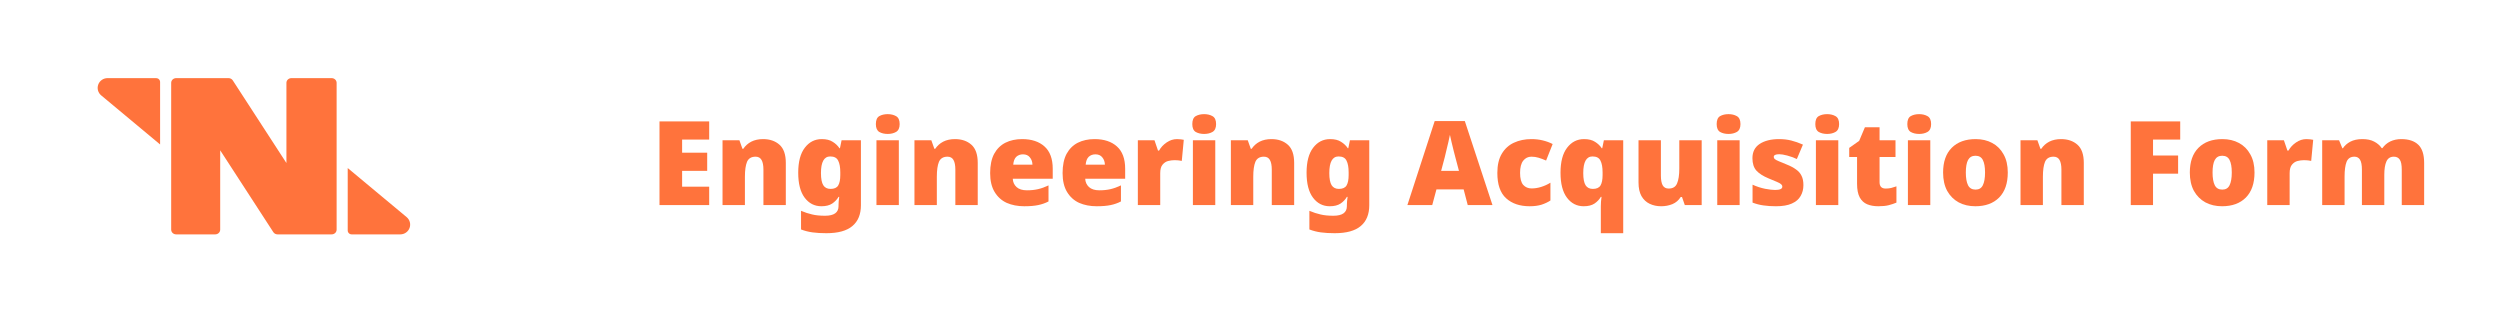
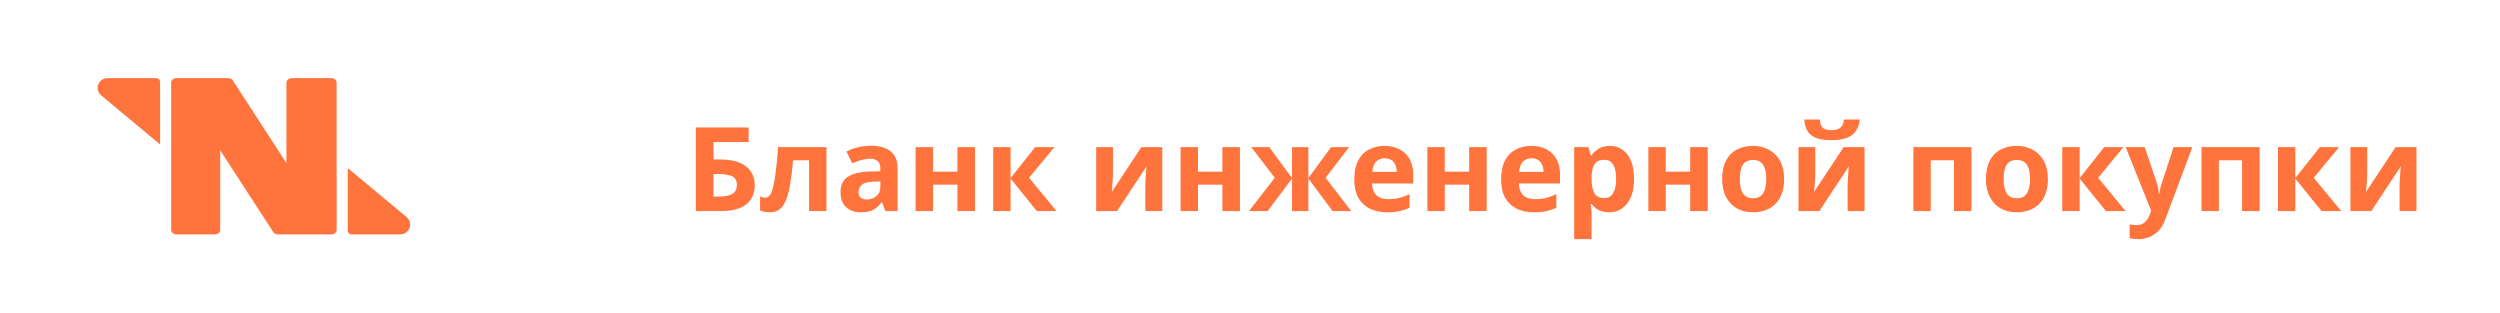
- <svg xmlns="http://www.w3.org/2000/svg" width="256" height="32" viewBox="0 0 256 32" fill="none">
-   <path fill-rule="evenodd" clip-rule="evenodd" d="M10.36 9.766C10.201 9.634 10.088 9.457 10.034 9.259C9.981 9.06 9.99 8.851 10.061 8.658C10.132 8.465 10.261 8.298 10.431 8.181C10.601 8.063 10.803 8 11.01 8H15.99C16.097 8 16.2 8.042 16.276 8.117C16.352 8.192 16.394 8.294 16.394 8.4V14.793L10.36 9.766ZM23.401 8H18.038C17.904 8 17.774 8.051 17.678 8.141C17.583 8.232 17.529 8.354 17.529 8.482V23.518C17.529 23.646 17.583 23.768 17.678 23.859C17.774 23.949 17.904 24 18.038 24H22.038C22.174 24 22.303 23.949 22.398 23.859C22.494 23.768 22.548 23.646 22.548 23.518V15.391L27.987 23.77C28.032 23.84 28.096 23.898 28.172 23.939C28.248 23.979 28.334 24 28.421 24H33.961C34.096 24 34.225 23.949 34.321 23.859C34.416 23.768 34.47 23.646 34.47 23.518V8.482C34.47 8.419 34.457 8.356 34.431 8.298C34.406 8.239 34.368 8.186 34.321 8.141C34.273 8.096 34.217 8.061 34.155 8.037C34.094 8.012 34.027 8 33.961 8H29.84C29.704 8 29.575 8.051 29.479 8.141C29.384 8.232 29.33 8.354 29.33 8.482V16.695L23.835 8.23C23.79 8.16 23.726 8.102 23.65 8.061C23.574 8.021 23.488 8 23.401 8ZM41.966 22.741C41.912 22.543 41.798 22.366 41.64 22.234L35.606 17.207V23.6C35.606 23.652 35.616 23.704 35.637 23.753C35.657 23.802 35.687 23.846 35.724 23.883C35.762 23.92 35.806 23.95 35.855 23.97C35.904 23.99 35.957 24 36.01 24H40.99C41.197 24 41.399 23.937 41.569 23.819C41.739 23.702 41.868 23.535 41.939 23.342C42.01 23.149 42.019 22.94 41.966 22.741Z" fill="#FF733C" />
-   <path d="M245.892 14.244C246.652 14.244 247.232 14.436 247.632 14.82C248.032 15.204 248.232 15.824 248.232 16.68V21H245.94V17.388C245.94 16.884 245.872 16.536 245.736 16.344C245.6 16.144 245.4 16.044 245.136 16.044C244.768 16.044 244.512 16.208 244.368 16.536C244.224 16.856 244.152 17.312 244.152 17.904V21H241.86V17.388C241.86 16.908 241.796 16.564 241.668 16.356C241.54 16.148 241.348 16.044 241.092 16.044C240.7 16.044 240.432 16.22 240.288 16.572C240.152 16.924 240.084 17.432 240.084 18.096V21H237.792V14.364H239.52L239.856 15.18H239.916C240.092 14.908 240.344 14.684 240.672 14.508C241.008 14.332 241.42 14.244 241.908 14.244C242.396 14.244 242.796 14.328 243.108 14.496C243.428 14.656 243.688 14.88 243.888 15.168H243.96C244.168 14.872 244.436 14.644 244.764 14.484C245.1 14.324 245.476 14.244 245.892 14.244Z" fill="#FF733C" />
-   <path d="M236.175 14.244C236.303 14.244 236.435 14.252 236.571 14.268C236.707 14.284 236.807 14.3 236.871 14.316L236.667 16.476C236.587 16.46 236.487 16.444 236.367 16.428C236.255 16.412 236.095 16.404 235.887 16.404C235.695 16.404 235.487 16.432 235.263 16.488C235.047 16.544 234.859 16.668 234.699 16.86C234.539 17.044 234.459 17.336 234.459 17.736V21H232.167V14.364H233.871L234.231 15.42H234.339C234.523 15.092 234.779 14.816 235.107 14.592C235.443 14.36 235.799 14.244 236.175 14.244Z" fill="#FF733C" />
-   <path d="M230.862 17.664C230.862 18.776 230.566 19.632 229.974 20.232C229.382 20.824 228.57 21.12 227.538 21.12C226.898 21.12 226.33 20.988 225.834 20.724C225.338 20.452 224.946 20.06 224.658 19.548C224.378 19.028 224.238 18.4 224.238 17.664C224.238 16.568 224.534 15.724 225.126 15.132C225.718 14.54 226.534 14.244 227.574 14.244C228.214 14.244 228.778 14.376 229.266 14.64C229.762 14.904 230.15 15.292 230.43 15.804C230.718 16.308 230.862 16.928 230.862 17.664ZM226.566 17.664C226.566 18.232 226.642 18.668 226.794 18.972C226.946 19.268 227.202 19.416 227.562 19.416C227.914 19.416 228.162 19.268 228.306 18.972C228.458 18.668 228.534 18.232 228.534 17.664C228.534 17.096 228.458 16.668 228.306 16.38C228.162 16.092 227.91 15.948 227.55 15.948C227.206 15.948 226.954 16.092 226.794 16.38C226.642 16.668 226.566 17.096 226.566 17.664Z" fill="#FF733C" />
-   <path d="M220.47 21H218.19V12.432H223.254V14.292H220.47V15.924H223.038V17.784H220.47V21Z" fill="#FF733C" />
-   <path d="M211.053 14.244C211.741 14.244 212.301 14.436 212.733 14.82C213.165 15.204 213.381 15.824 213.381 16.68V21H211.089V17.376C211.089 16.936 211.025 16.604 210.897 16.38C210.769 16.156 210.565 16.044 210.285 16.044C209.853 16.044 209.561 16.22 209.409 16.572C209.265 16.924 209.193 17.432 209.193 18.096V21H206.901V14.364H208.629L208.941 15.24H209.025C209.233 14.928 209.505 14.684 209.841 14.508C210.185 14.332 210.589 14.244 211.053 14.244Z" fill="#FF733C" />
-   <path d="M205.597 17.664C205.597 18.776 205.301 19.632 204.709 20.232C204.117 20.824 203.305 21.12 202.273 21.12C201.633 21.12 201.065 20.988 200.569 20.724C200.073 20.452 199.681 20.06 199.393 19.548C199.113 19.028 198.973 18.4 198.973 17.664C198.973 16.568 199.269 15.724 199.861 15.132C200.453 14.54 201.269 14.244 202.309 14.244C202.949 14.244 203.513 14.376 204.001 14.64C204.497 14.904 204.885 15.292 205.165 15.804C205.453 16.308 205.597 16.928 205.597 17.664ZM201.301 17.664C201.301 18.232 201.377 18.668 201.529 18.972C201.681 19.268 201.937 19.416 202.297 19.416C202.649 19.416 202.897 19.268 203.041 18.972C203.193 18.668 203.269 18.232 203.269 17.664C203.269 17.096 203.193 16.668 203.041 16.38C202.897 16.092 202.645 15.948 202.285 15.948C201.941 15.948 201.689 16.092 201.529 16.38C201.377 16.668 201.301 17.096 201.301 17.664Z" fill="#FF733C" />
-   <path d="M196.522 11.688C196.85 11.688 197.134 11.756 197.374 11.892C197.622 12.028 197.746 12.3 197.746 12.708C197.746 13.1 197.622 13.368 197.374 13.512C197.134 13.648 196.85 13.716 196.522 13.716C196.186 13.716 195.898 13.648 195.658 13.512C195.426 13.368 195.31 13.1 195.31 12.708C195.31 12.3 195.426 12.028 195.658 11.892C195.898 11.756 196.186 11.688 196.522 11.688ZM197.662 14.364V21H195.37V14.364H197.662Z" fill="#FF733C" />
-   <path d="M193.091 19.308C193.299 19.308 193.487 19.288 193.655 19.248C193.831 19.2 194.011 19.144 194.195 19.08V20.748C193.947 20.852 193.683 20.94 193.403 21.012C193.123 21.084 192.767 21.12 192.335 21.12C191.903 21.12 191.523 21.052 191.195 20.916C190.875 20.78 190.623 20.548 190.439 20.22C190.255 19.884 190.163 19.416 190.163 18.816V16.08H189.359V15.144L190.379 14.424L190.967 13.032H192.467V14.364H194.099V16.08H192.467V18.66C192.467 19.092 192.675 19.308 193.091 19.308Z" fill="#FF733C" />
-   <path d="M187.101 11.688C187.429 11.688 187.713 11.756 187.953 11.892C188.201 12.028 188.325 12.3 188.325 12.708C188.325 13.1 188.201 13.368 187.953 13.512C187.713 13.648 187.429 13.716 187.101 13.716C186.765 13.716 186.477 13.648 186.237 13.512C186.005 13.368 185.889 13.1 185.889 12.708C185.889 12.3 186.005 12.028 186.237 11.892C186.477 11.756 186.765 11.688 187.101 11.688ZM188.241 14.364V21H185.949V14.364H188.241Z" fill="#FF733C" />
-   <path d="M184.669 18.96C184.669 19.376 184.573 19.748 184.381 20.076C184.197 20.404 183.897 20.66 183.481 20.844C183.073 21.028 182.533 21.12 181.861 21.12C181.389 21.12 180.965 21.092 180.589 21.036C180.221 20.988 179.845 20.892 179.461 20.748V18.912C179.885 19.104 180.313 19.244 180.745 19.332C181.177 19.412 181.517 19.452 181.765 19.452C182.261 19.452 182.509 19.34 182.509 19.116C182.509 19.02 182.469 18.936 182.389 18.864C182.309 18.792 182.165 18.712 181.957 18.624C181.757 18.536 181.469 18.416 181.093 18.264C180.541 18.032 180.129 17.768 179.857 17.472C179.585 17.168 179.449 16.744 179.449 16.2C179.449 15.552 179.697 15.064 180.193 14.736C180.697 14.408 181.361 14.244 182.185 14.244C182.625 14.244 183.037 14.292 183.421 14.388C183.805 14.484 184.205 14.624 184.621 14.808L183.997 16.284C183.669 16.132 183.337 16.012 183.001 15.924C182.665 15.836 182.397 15.792 182.197 15.792C181.821 15.792 181.633 15.884 181.633 16.068C181.633 16.148 181.665 16.22 181.729 16.284C181.801 16.348 181.933 16.42 182.125 16.5C182.317 16.58 182.597 16.696 182.965 16.848C183.349 17 183.665 17.168 183.913 17.352C184.169 17.528 184.357 17.744 184.477 18C184.605 18.248 184.669 18.568 184.669 18.96Z" fill="#FF733C" />
-   <path d="M176.999 11.688C177.327 11.688 177.611 11.756 177.851 11.892C178.099 12.028 178.223 12.3 178.223 12.708C178.223 13.1 178.099 13.368 177.851 13.512C177.611 13.648 177.327 13.716 176.999 13.716C176.663 13.716 176.375 13.648 176.135 13.512C175.903 13.368 175.787 13.1 175.787 12.708C175.787 12.3 175.903 12.028 176.135 11.892C176.375 11.756 176.663 11.688 176.999 11.688ZM178.139 14.364V21H175.847V14.364H178.139Z" fill="#FF733C" />
-   <path d="M174.252 14.364V21H172.524L172.236 20.172H172.104C171.896 20.508 171.612 20.752 171.252 20.904C170.892 21.048 170.508 21.12 170.1 21.12C169.668 21.12 169.276 21.036 168.924 20.868C168.572 20.7 168.292 20.436 168.084 20.076C167.884 19.716 167.784 19.252 167.784 18.684V14.364H170.076V17.988C170.076 18.42 170.136 18.748 170.256 18.972C170.384 19.196 170.588 19.308 170.868 19.308C171.3 19.308 171.588 19.132 171.732 18.78C171.884 18.428 171.96 17.924 171.96 17.268V14.364H174.252Z" fill="#FF733C" />
-   <path d="M163.925 21.132C163.925 20.804 163.949 20.48 163.997 20.16H163.925C163.773 20.424 163.557 20.652 163.277 20.844C162.997 21.028 162.629 21.12 162.173 21.12C161.469 21.12 160.897 20.828 160.457 20.244C160.017 19.66 159.797 18.808 159.797 17.688C159.797 16.568 160.021 15.716 160.469 15.132C160.917 14.54 161.497 14.244 162.209 14.244C162.673 14.244 163.045 14.336 163.325 14.52C163.613 14.696 163.845 14.916 164.021 15.18H164.069L164.237 14.364H166.217V23.88H163.925V21.132ZM163.109 19.344C163.485 19.344 163.745 19.228 163.889 18.996C164.033 18.756 164.105 18.4 164.105 17.928V17.652C164.105 17.132 164.033 16.732 163.889 16.452C163.753 16.164 163.481 16.02 163.073 16.02C162.441 16.02 162.125 16.588 162.125 17.724C162.125 18.3 162.205 18.716 162.365 18.972C162.525 19.22 162.773 19.344 163.109 19.344Z" fill="#FF733C" />
-   <path d="M156.64 21.12C155.632 21.12 154.828 20.848 154.228 20.304C153.628 19.76 153.328 18.896 153.328 17.712C153.328 16.904 153.48 16.248 153.784 15.744C154.088 15.232 154.5 14.856 155.02 14.616C155.548 14.368 156.148 14.244 156.82 14.244C157.228 14.244 157.612 14.288 157.972 14.376C158.34 14.464 158.68 14.588 158.992 14.748L158.32 16.44C158.048 16.32 157.792 16.224 157.552 16.152C157.32 16.08 157.076 16.044 156.82 16.044C156.476 16.044 156.196 16.18 155.98 16.452C155.764 16.724 155.656 17.14 155.656 17.7C155.656 18.276 155.764 18.688 155.98 18.936C156.204 19.176 156.488 19.296 156.832 19.296C157.16 19.296 157.488 19.244 157.816 19.14C158.152 19.036 158.468 18.892 158.764 18.708V20.532C158.492 20.708 158.184 20.852 157.84 20.964C157.496 21.068 157.096 21.12 156.64 21.12Z" fill="#FF733C" />
-   <path d="M150.297 21L149.877 19.392H147.093L146.661 21H144.117L146.913 12.396H149.997L152.829 21H150.297ZM149.025 16.092C148.985 15.94 148.929 15.724 148.857 15.444C148.785 15.156 148.713 14.86 148.641 14.556C148.569 14.252 148.513 14.004 148.473 13.812C148.441 14.004 148.389 14.244 148.317 14.532C148.253 14.82 148.185 15.104 148.113 15.384C148.049 15.664 147.993 15.9 147.945 16.092L147.573 17.496H149.397L149.025 16.092Z" fill="#FF733C" />
-   <path d="M136.205 14.244C136.669 14.244 137.041 14.336 137.321 14.52C137.609 14.696 137.841 14.916 138.017 15.18H138.065L138.233 14.364H140.213V21.012C140.213 21.948 139.921 22.66 139.337 23.148C138.761 23.636 137.873 23.88 136.673 23.88C136.137 23.88 135.665 23.852 135.257 23.796C134.849 23.74 134.457 23.64 134.081 23.496V21.588C134.481 21.756 134.861 21.88 135.221 21.96C135.581 22.048 136.021 22.092 136.541 22.092C137.461 22.092 137.921 21.764 137.921 21.108V20.988C137.921 20.756 137.945 20.48 137.993 20.16H137.921C137.769 20.424 137.553 20.652 137.273 20.844C136.993 21.028 136.625 21.12 136.169 21.12C135.465 21.12 134.893 20.828 134.453 20.244C134.013 19.66 133.793 18.808 133.793 17.688C133.793 16.568 134.017 15.716 134.465 15.132C134.913 14.54 135.493 14.244 136.205 14.244ZM137.069 16.02C136.437 16.02 136.121 16.588 136.121 17.724C136.121 18.3 136.201 18.716 136.361 18.972C136.521 19.22 136.769 19.344 137.105 19.344C137.481 19.344 137.741 19.228 137.885 18.996C138.029 18.756 138.101 18.4 138.101 17.928V17.652C138.101 17.132 138.029 16.732 137.885 16.452C137.749 16.164 137.477 16.02 137.069 16.02Z" fill="#FF733C" />
-   <path d="M130.194 14.244C130.882 14.244 131.442 14.436 131.874 14.82C132.306 15.204 132.522 15.824 132.522 16.68V21H130.23V17.376C130.23 16.936 130.166 16.604 130.038 16.38C129.91 16.156 129.706 16.044 129.426 16.044C128.994 16.044 128.702 16.22 128.55 16.572C128.406 16.924 128.334 17.432 128.334 18.096V21H126.042V14.364H127.77L128.082 15.24H128.166C128.374 14.928 128.646 14.684 128.982 14.508C129.326 14.332 129.73 14.244 130.194 14.244Z" fill="#FF733C" />
-   <path d="M123.304 11.688C123.632 11.688 123.916 11.756 124.156 11.892C124.404 12.028 124.528 12.3 124.528 12.708C124.528 13.1 124.404 13.368 124.156 13.512C123.916 13.648 123.632 13.716 123.304 13.716C122.968 13.716 122.68 13.648 122.44 13.512C122.208 13.368 122.092 13.1 122.092 12.708C122.092 12.3 122.208 12.028 122.44 11.892C122.68 11.756 122.968 11.688 123.304 11.688ZM124.444 14.364V21H122.152V14.364H124.444Z" fill="#FF733C" />
-   <path d="M120.523 14.244C120.651 14.244 120.783 14.252 120.919 14.268C121.055 14.284 121.155 14.3 121.219 14.316L121.015 16.476C120.935 16.46 120.835 16.444 120.715 16.428C120.603 16.412 120.443 16.404 120.235 16.404C120.043 16.404 119.835 16.432 119.611 16.488C119.395 16.544 119.207 16.668 119.047 16.86C118.887 17.044 118.807 17.336 118.807 17.736V21H116.515V14.364H118.219L118.579 15.42H118.687C118.871 15.092 119.127 14.816 119.455 14.592C119.791 14.36 120.147 14.244 120.523 14.244Z" fill="#FF733C" />
-   <path d="M112.085 14.244C113.053 14.244 113.817 14.496 114.377 15C114.937 15.504 115.217 16.264 115.217 17.28V18.3H111.125C111.141 18.644 111.269 18.928 111.509 19.152C111.757 19.376 112.113 19.488 112.577 19.488C112.993 19.488 113.373 19.448 113.717 19.368C114.061 19.288 114.417 19.16 114.785 18.984V20.628C114.465 20.796 114.113 20.92 113.729 21C113.353 21.08 112.877 21.12 112.301 21.12C111.629 21.12 111.029 21.004 110.501 20.772C109.981 20.532 109.569 20.16 109.265 19.656C108.961 19.152 108.809 18.508 108.809 17.724C108.809 16.924 108.945 16.268 109.217 15.756C109.497 15.244 109.881 14.864 110.369 14.616C110.865 14.368 111.437 14.244 112.085 14.244ZM112.169 15.804C111.897 15.804 111.669 15.888 111.485 16.056C111.309 16.224 111.205 16.492 111.173 16.86H113.141C113.133 16.564 113.045 16.316 112.877 16.116C112.717 15.908 112.481 15.804 112.169 15.804Z" fill="#FF733C" />
-   <path d="M104.667 14.244C105.635 14.244 106.399 14.496 106.959 15C107.519 15.504 107.799 16.264 107.799 17.28V18.3H103.707C103.723 18.644 103.851 18.928 104.091 19.152C104.339 19.376 104.695 19.488 105.159 19.488C105.575 19.488 105.955 19.448 106.299 19.368C106.643 19.288 106.999 19.16 107.367 18.984V20.628C107.047 20.796 106.695 20.92 106.311 21C105.935 21.08 105.459 21.12 104.883 21.12C104.211 21.12 103.611 21.004 103.083 20.772C102.563 20.532 102.151 20.16 101.847 19.656C101.543 19.152 101.391 18.508 101.391 17.724C101.391 16.924 101.527 16.268 101.799 15.756C102.079 15.244 102.463 14.864 102.951 14.616C103.447 14.368 104.019 14.244 104.667 14.244ZM104.751 15.804C104.479 15.804 104.251 15.888 104.067 16.056C103.891 16.224 103.787 16.492 103.755 16.86H105.723C105.715 16.564 105.627 16.316 105.459 16.116C105.299 15.908 105.063 15.804 104.751 15.804Z" fill="#FF733C" />
-   <path d="M97.792 14.244C98.48 14.244 99.04 14.436 99.472 14.82C99.904 15.204 100.12 15.824 100.12 16.68V21H97.828V17.376C97.828 16.936 97.764 16.604 97.636 16.38C97.508 16.156 97.304 16.044 97.024 16.044C96.592 16.044 96.3 16.22 96.148 16.572C96.004 16.924 95.932 17.432 95.932 18.096V21H93.64V14.364H95.368L95.68 15.24H95.764C95.972 14.928 96.244 14.684 96.58 14.508C96.924 14.332 97.328 14.244 97.792 14.244Z" fill="#FF733C" />
-   <path d="M90.901 11.688C91.229 11.688 91.513 11.756 91.753 11.892C92.001 12.028 92.125 12.3 92.125 12.708C92.125 13.1 92.001 13.368 91.753 13.512C91.513 13.648 91.229 13.716 90.901 13.716C90.565 13.716 90.277 13.648 90.037 13.512C89.805 13.368 89.689 13.1 89.689 12.708C89.689 12.3 89.805 12.028 90.037 11.892C90.277 11.756 90.565 11.688 90.901 11.688ZM92.041 14.364V21H89.749V14.364H92.041Z" fill="#FF733C" />
-   <path d="M84.15 14.244C84.614 14.244 84.986 14.336 85.266 14.52C85.554 14.696 85.786 14.916 85.962 15.18H86.01L86.178 14.364H88.158V21.012C88.158 21.948 87.866 22.66 87.282 23.148C86.706 23.636 85.818 23.88 84.618 23.88C84.082 23.88 83.61 23.852 83.202 23.796C82.794 23.74 82.402 23.64 82.026 23.496V21.588C82.426 21.756 82.806 21.88 83.166 21.96C83.526 22.048 83.966 22.092 84.486 22.092C85.406 22.092 85.866 21.764 85.866 21.108V20.988C85.866 20.756 85.89 20.48 85.938 20.16H85.866C85.714 20.424 85.498 20.652 85.218 20.844C84.938 21.028 84.57 21.12 84.114 21.12C83.41 21.12 82.838 20.828 82.398 20.244C81.958 19.66 81.738 18.808 81.738 17.688C81.738 16.568 81.962 15.716 82.41 15.132C82.858 14.54 83.438 14.244 84.15 14.244ZM85.014 16.02C84.382 16.02 84.066 16.588 84.066 17.724C84.066 18.3 84.146 18.716 84.306 18.972C84.466 19.22 84.714 19.344 85.05 19.344C85.426 19.344 85.686 19.228 85.83 18.996C85.974 18.756 86.046 18.4 86.046 17.928V17.652C86.046 17.132 85.974 16.732 85.83 16.452C85.694 16.164 85.422 16.02 85.014 16.02Z" fill="#FF733C" />
-   <path d="M78.139 14.244C78.827 14.244 79.387 14.436 79.819 14.82C80.251 15.204 80.467 15.824 80.467 16.68V21H78.175V17.376C78.175 16.936 78.111 16.604 77.983 16.38C77.855 16.156 77.651 16.044 77.371 16.044C76.939 16.044 76.647 16.22 76.495 16.572C76.351 16.924 76.279 17.432 76.279 18.096V21H73.987V14.364H75.715L76.027 15.24H76.111C76.319 14.928 76.591 14.684 76.927 14.508C77.271 14.332 77.675 14.244 78.139 14.244Z" fill="#FF733C" />
-   <path d="M72.621 21H67.533V12.432H72.621V14.292H69.849V15.636H72.417V17.496H69.849V19.116H72.621V21Z" fill="#FF733C" />
+ <svg xmlns="http://www.w3.org/2000/svg" width="256" height="32" viewBox="0 0 256 32" fill="none" version="1.1" id="svg27" xml:space="preserve">
+   <defs id="defs27" />
+   <path fill-rule="evenodd" clip-rule="evenodd" d="M10.36 9.766C10.201 9.634 10.088 9.457 10.034 9.259C9.981 9.06 9.99 8.851 10.061 8.658C10.132 8.465 10.261 8.298 10.431 8.181C10.601 8.063 10.803 8 11.01 8H15.99C16.097 8 16.2 8.042 16.276 8.117C16.352 8.192 16.394 8.294 16.394 8.4V14.793L10.36 9.766ZM23.401 8H18.038C17.904 8 17.774 8.051 17.678 8.141C17.583 8.232 17.529 8.354 17.529 8.482V23.518C17.529 23.646 17.583 23.768 17.678 23.859C17.774 23.949 17.904 24 18.038 24H22.038C22.174 24 22.303 23.949 22.398 23.859C22.494 23.768 22.548 23.646 22.548 23.518V15.391L27.987 23.77C28.032 23.84 28.096 23.898 28.172 23.939C28.248 23.979 28.334 24 28.421 24H33.961C34.096 24 34.225 23.949 34.321 23.859C34.416 23.768 34.47 23.646 34.47 23.518V8.482C34.47 8.419 34.457 8.356 34.431 8.298C34.406 8.239 34.368 8.186 34.321 8.141C34.273 8.096 34.217 8.061 34.155 8.037C34.094 8.012 34.027 8 33.961 8H29.84C29.704 8 29.575 8.051 29.479 8.141C29.384 8.232 29.33 8.354 29.33 8.482V16.695L23.835 8.23C23.79 8.16 23.726 8.102 23.65 8.061C23.574 8.021 23.488 8 23.401 8ZM41.966 22.741C41.912 22.543 41.798 22.366 41.64 22.234L35.606 17.207V23.6C35.606 23.652 35.616 23.704 35.637 23.753C35.657 23.802 35.687 23.846 35.724 23.883C35.762 23.92 35.806 23.95 35.855 23.97C35.904 23.99 35.957 24 36.01 24H40.99C41.197 24 41.399 23.937 41.569 23.819C41.739 23.702 41.868 23.535 41.939 23.342C42.01 23.149 42.019 22.94 41.966 22.741Z" fill="#FF733C" id="path1" />
+   <text xml:space="preserve" style="font-style:normal;font-variant:normal;font-weight:900;font-stretch:normal;font-size:12px;font-family:'Noto Sans Symbols';-inkscape-font-specification:'Noto Sans Symbols, Heavy';font-variant-ligatures:normal;font-variant-caps:normal;font-variant-numeric:normal;font-variant-east-asian:normal;text-align:start;writing-mode:lr-tb;direction:ltr;text-anchor:start;fill:#ff733c;fill-opacity:1" x="70.176" y="21.612" id="text21">
+     <tspan id="tspan27" x="70.176" y="21.612">Бланк инженерной покупки</tspan>
+   </text>
</svg>
